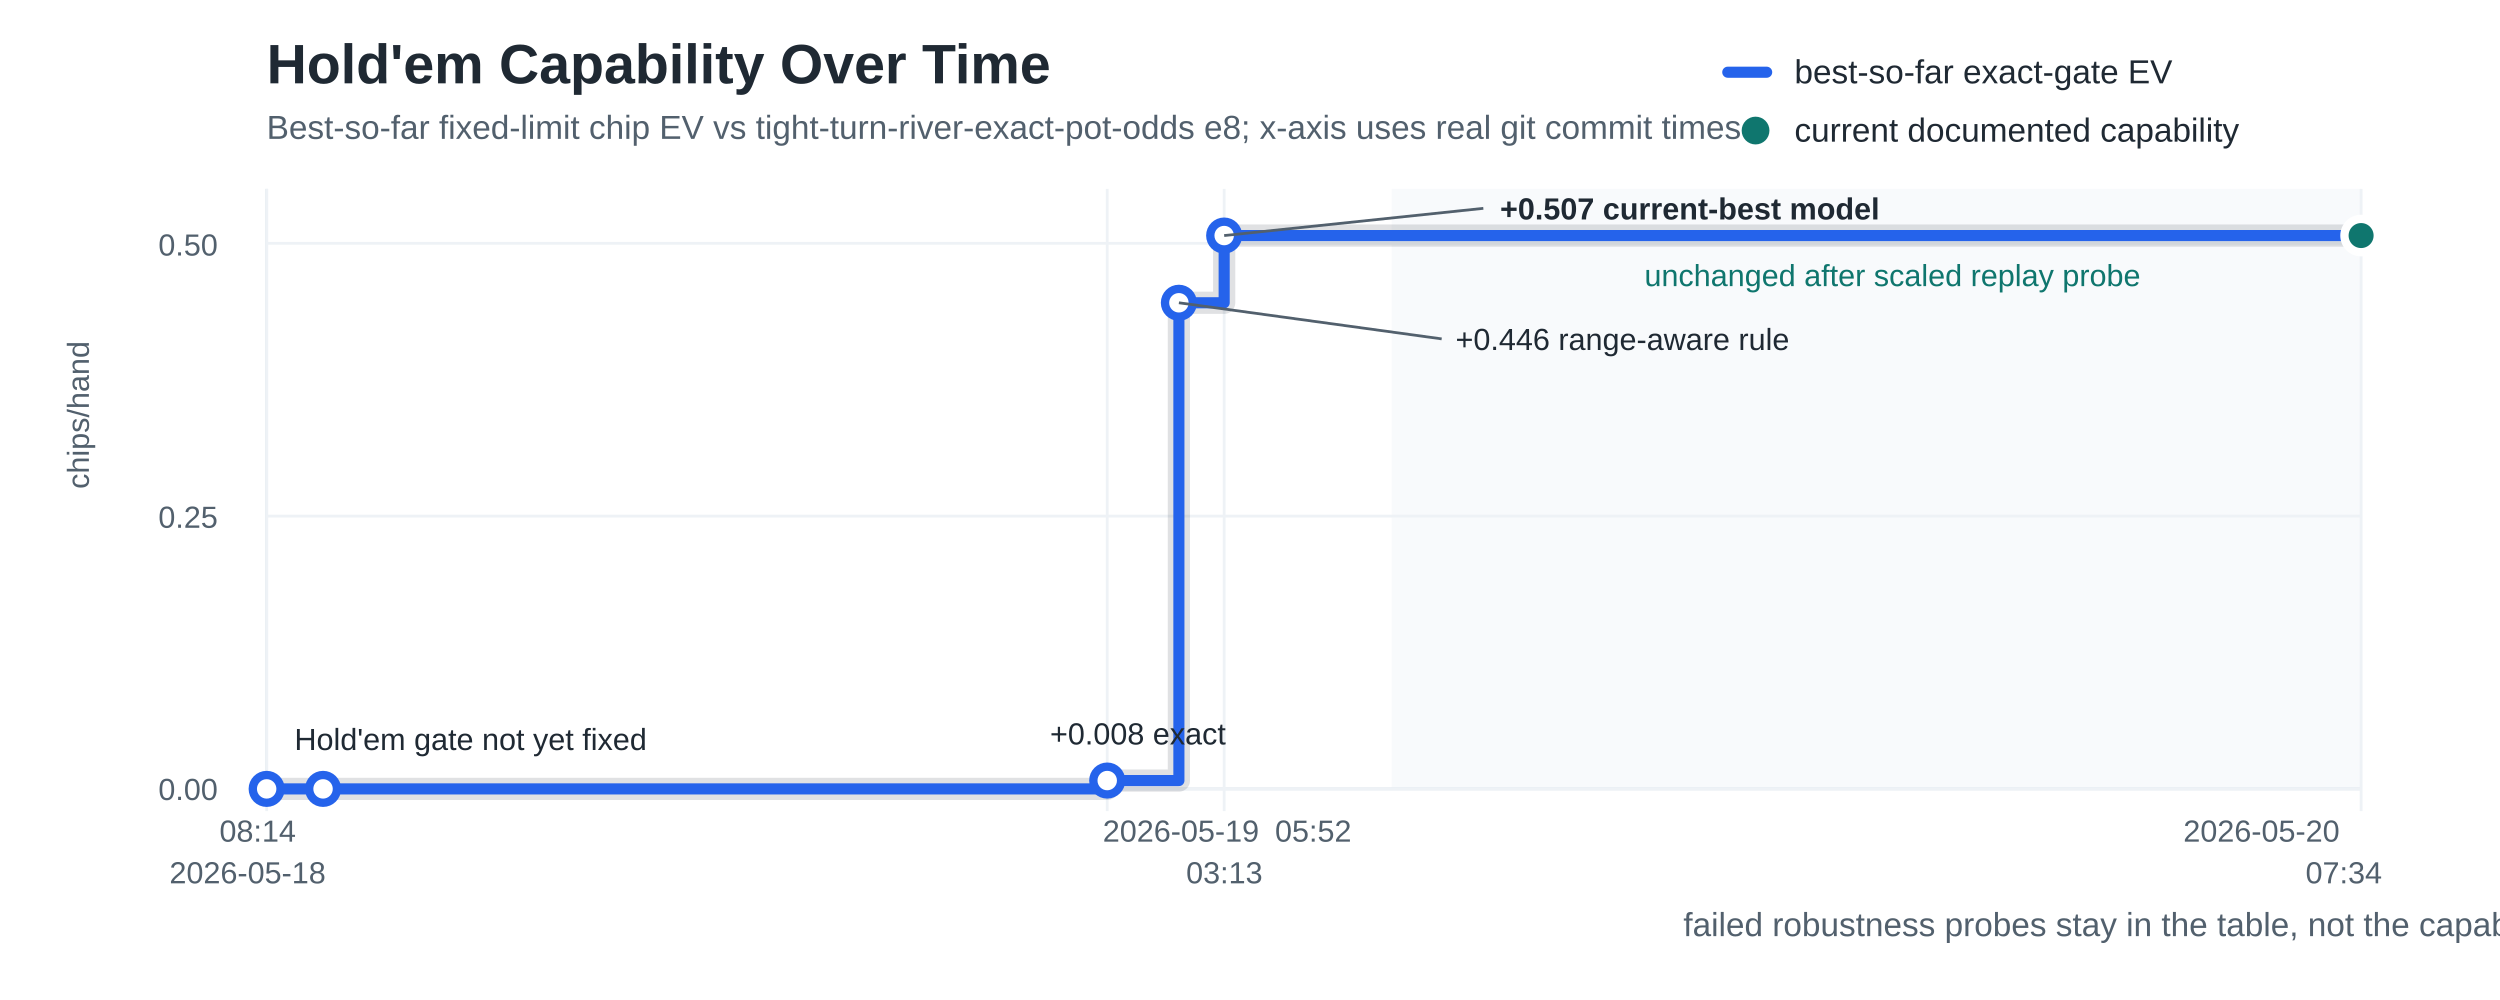
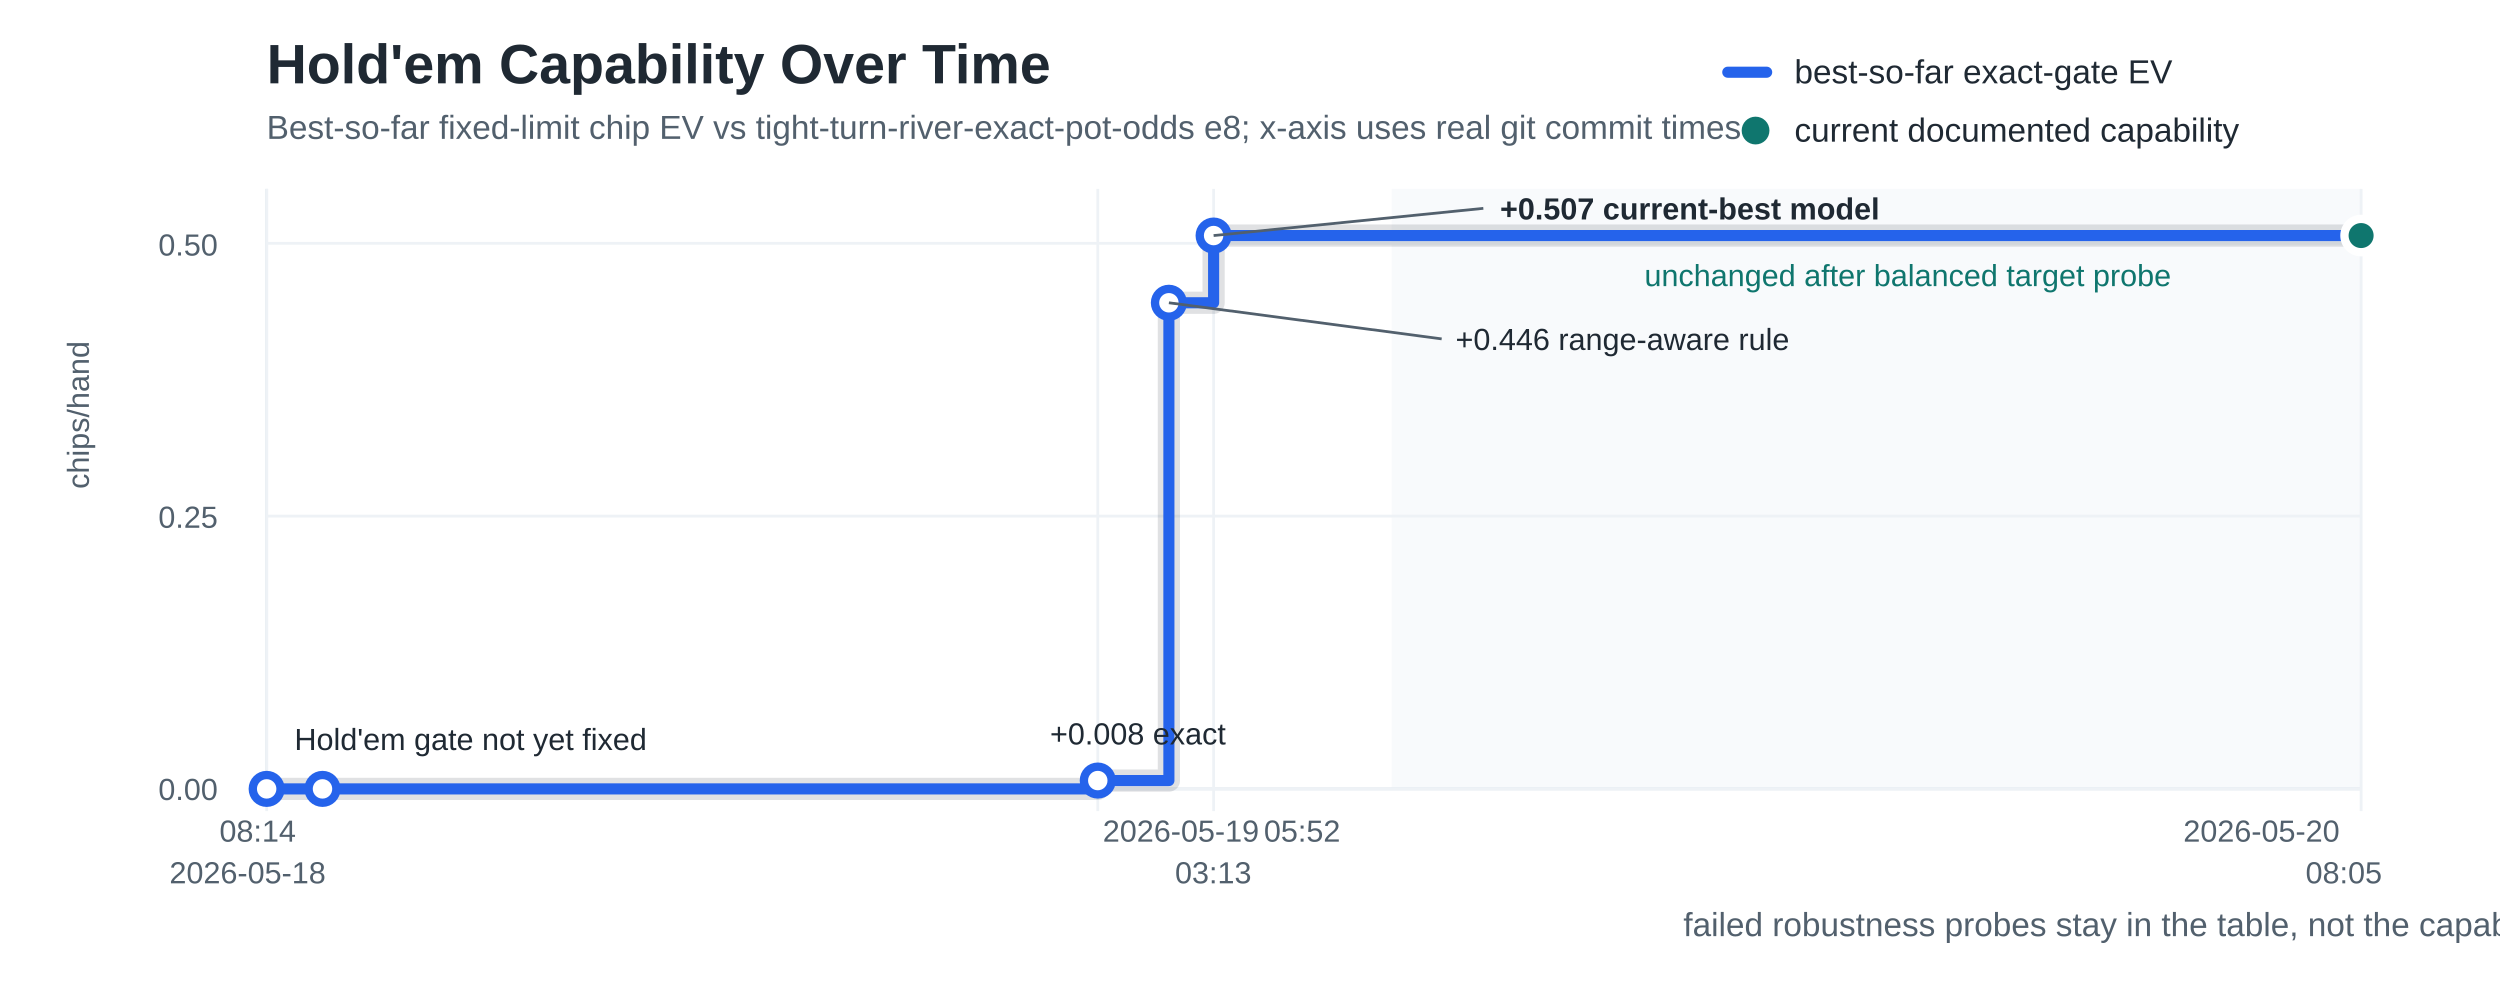
<svg xmlns="http://www.w3.org/2000/svg" width="900" height="360" viewBox="0 0 900 360" role="img" aria-labelledby="title desc">
  <rect width="900" height="360" fill="#ffffff" />
  <rect x="501" y="68" width="349" height="216" fill="#f8fafc" />
  <text x="96" y="30" font-family="Arial, Helvetica, sans-serif" font-size="20" font-weight="700" fill="#1f2933">Hold'em Capability Over Time</text>
  <text x="96" y="50" font-family="Arial, Helvetica, sans-serif" font-size="12" fill="#52606d">Best-so-far fixed-limit chip EV vs tight-turn-river-exact-pot-odds e8; x-axis uses real git commit times</text>
  <g stroke="#d9e2ec" stroke-width="1">
    <line x1="96" y1="284" x2="850" y2="284" />
    <line x1="96" y1="68" x2="96" y2="284" />
  </g>
  <g font-family="Arial, Helvetica, sans-serif" font-size="11" fill="#52606d">
    <line x1="96" y1="284.0" x2="850" y2="284.0" stroke="#eef2f6" stroke-width="1" />
    <text x="57" y="288">0.00</text>
    <line x1="96" y1="185.8" x2="850" y2="185.8" stroke="#eef2f6" stroke-width="1" />
    <text x="57" y="190">0.25</text>
    <line x1="96" y1="87.6" x2="850" y2="87.6" stroke="#eef2f6" stroke-width="1" />
    <text x="57" y="92">0.50</text>
    <text x="32" y="176" transform="rotate(-90 32 176)">chips/hand</text>
  </g>
  <g stroke="#eef2f6" stroke-width="1">
    <line x1="96.0" y1="68" x2="96.0" y2="292" />
-     <line x1="398.6" y1="68" x2="398.6" y2="292" />
-     <line x1="440.7" y1="68" x2="440.7" y2="292" />
+     <line x1="395.2" y1="68" x2="395.2" y2="292" />
+     <line x1="436.9" y1="68" x2="436.9" y2="292" />
    <line x1="850.0" y1="68" x2="850.0" y2="292" />
  </g>
-   <path d="M 96.0 284.0 L 116.3 284.0 L 116.3 284.0 L 398.6 284.0 L 398.6 281.0 L 424.4 281.0 L 424.4 109.0 L 440.7 109.0 L 440.7 84.8 L 850.0 84.8 L 850.0 84.8" fill="none" stroke="#1f2933" stroke-opacity="0.14" stroke-width="8" stroke-linecap="round" stroke-linejoin="round" />
-   <path d="M 96.0 284.0 L 116.3 284.0 L 116.3 284.0 L 398.6 284.0 L 398.6 281.0 L 424.4 281.0 L 424.4 109.0 L 440.7 109.0 L 440.7 84.8 L 850.0 84.8 L 850.0 84.8" fill="none" stroke="#2563eb" stroke-width="4" stroke-linecap="round" stroke-linejoin="round" />
+   <path d="M 96.0 284.0 L 116.1 284.0 L 116.1 284.0 L 395.2 284.0 L 395.2 281.0 L 420.8 281.0 L 420.8 109.0 L 436.9 109.0 L 436.9 84.8 L 850.0 84.8 L 850.0 84.8" fill="none" stroke="#1f2933" stroke-opacity="0.14" stroke-width="8" stroke-linecap="round" stroke-linejoin="round" />
+   <path d="M 96.0 284.0 L 116.1 284.0 L 116.1 284.0 L 395.2 284.0 L 395.2 281.0 L 420.8 281.0 L 420.8 109.0 L 436.9 109.0 L 436.9 84.8 L 850.0 84.8 L 850.0 84.8" fill="none" stroke="#2563eb" stroke-width="4" stroke-linecap="round" stroke-linejoin="round" />
  <g fill="#ffffff" stroke="#2563eb" stroke-width="3">
    <circle cx="96.0" cy="284.0" r="5" />
-     <circle cx="116.3" cy="284.0" r="5" />
-     <circle cx="398.6" cy="281.0" r="5" />
-     <circle cx="424.4" cy="109.0" r="5" />
-     <circle cx="440.7" cy="84.8" r="5" />
+     <circle cx="116.1" cy="284.0" r="5" />
+     <circle cx="395.2" cy="281.0" r="5" />
+     <circle cx="420.8" cy="109.0" r="5" />
+     <circle cx="436.9" cy="84.8" r="5" />
  </g>
  <circle cx="850.0" cy="84.8" r="6" fill="#0f766e" stroke="#ffffff" stroke-width="3" />
  <g font-family="Arial, Helvetica, sans-serif" font-size="11" fill="#1f2933">
    <text x="106" y="270">Hold'em gate not yet fixed</text>
    <text x="378" y="268">+0.008 exact</text>
-     <line x1="424.4" y1="109.0" x2="519" y2="122" stroke="#52606d" stroke-width="1" />
+     <line x1="420.8" y1="109.0" x2="519" y2="122" stroke="#52606d" stroke-width="1" />
    <text x="524" y="126">+0.446 range-aware rule</text>
-     <line x1="440.7" y1="84.8" x2="534" y2="75" stroke="#52606d" stroke-width="1" />
+     <line x1="436.9" y1="84.8" x2="534" y2="75" stroke="#52606d" stroke-width="1" />
    <text x="540" y="79" font-weight="700">+0.507 current-best model</text>
-     <text x="592" y="103" fill="#0f766e">unchanged after scaled replay probe</text>
+     <text x="592" y="103" fill="#0f766e">unchanged after balanced target probe</text>
  </g>
  <g font-family="Arial, Helvetica, sans-serif" font-size="11" fill="#52606d">
    <text x="61" y="318">2026-05-18</text>
    <text x="79" y="303">08:14</text>
    <text x="397" y="303">2026-05-19</text>
-     <text x="427" y="318">03:13</text>
-     <text x="459" y="303">05:52</text>
+     <text x="423" y="318">03:13</text>
+     <text x="455" y="303">05:52</text>
    <text x="786" y="303">2026-05-20</text>
-     <text x="830" y="318">07:34</text>
+     <text x="830" y="318">08:05</text>
  </g>
  <g font-family="Arial, Helvetica, sans-serif" font-size="12" fill="#1f2933">
    <rect x="620" y="24" width="18" height="4" fill="#2563eb" rx="2" />
    <text x="646" y="30">best-so-far exact-gate EV</text>
    <circle cx="632" cy="47" r="5" fill="#0f766e" />
    <text x="646" y="51">current documented capability</text>
    <text x="606" y="337" fill="#52606d">failed robustness probes stay in the table, not the capability line</text>
  </g>
</svg>
